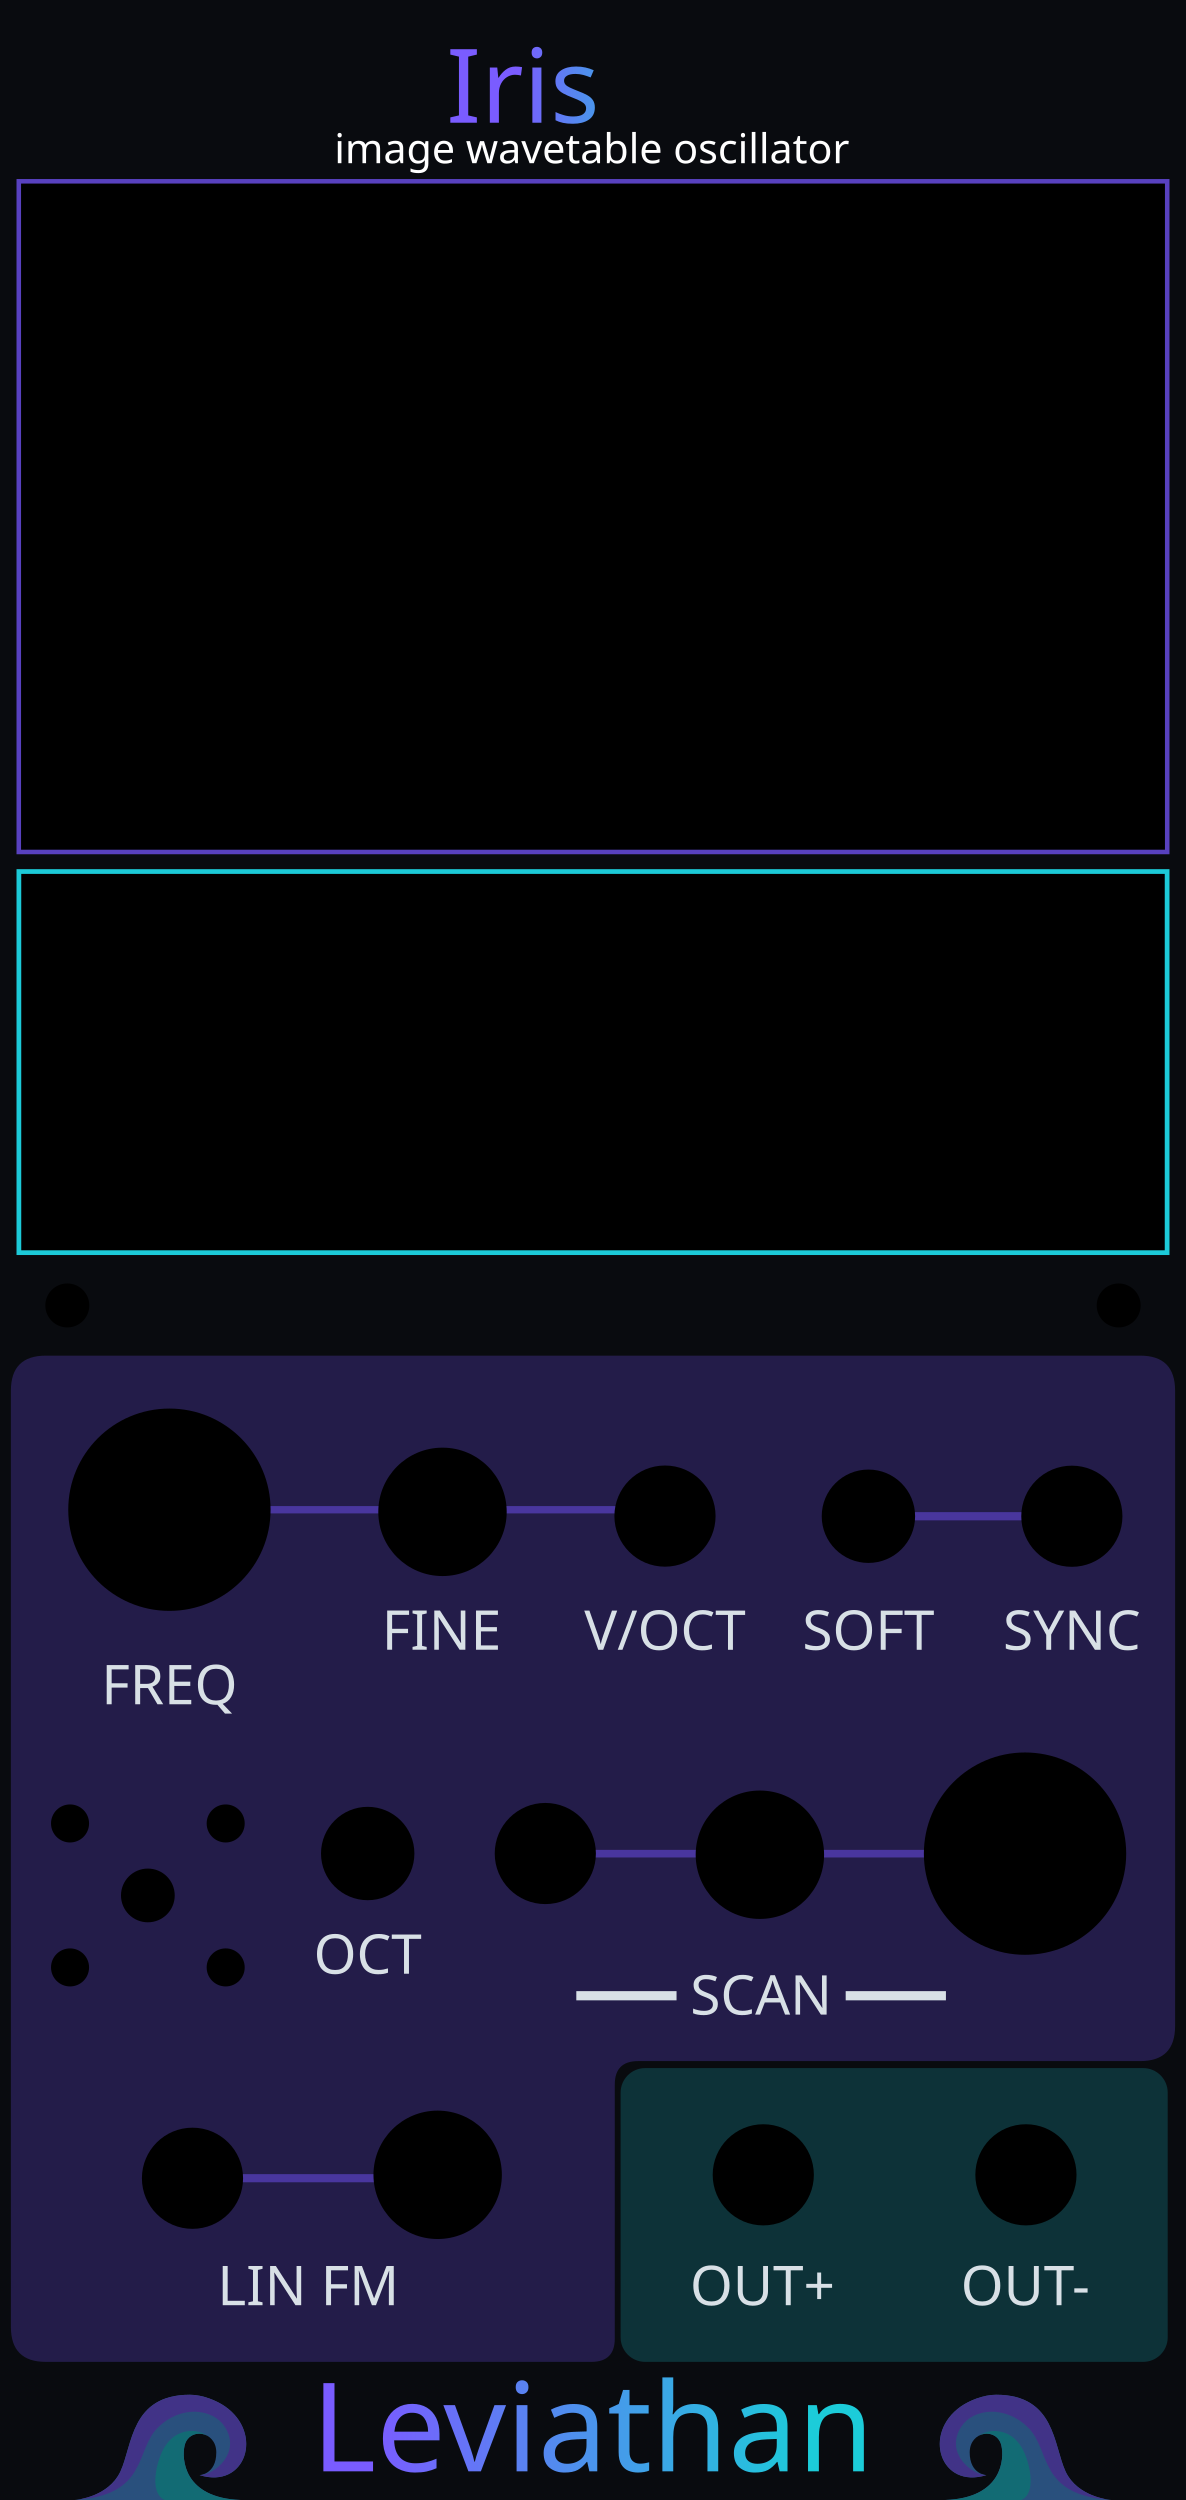
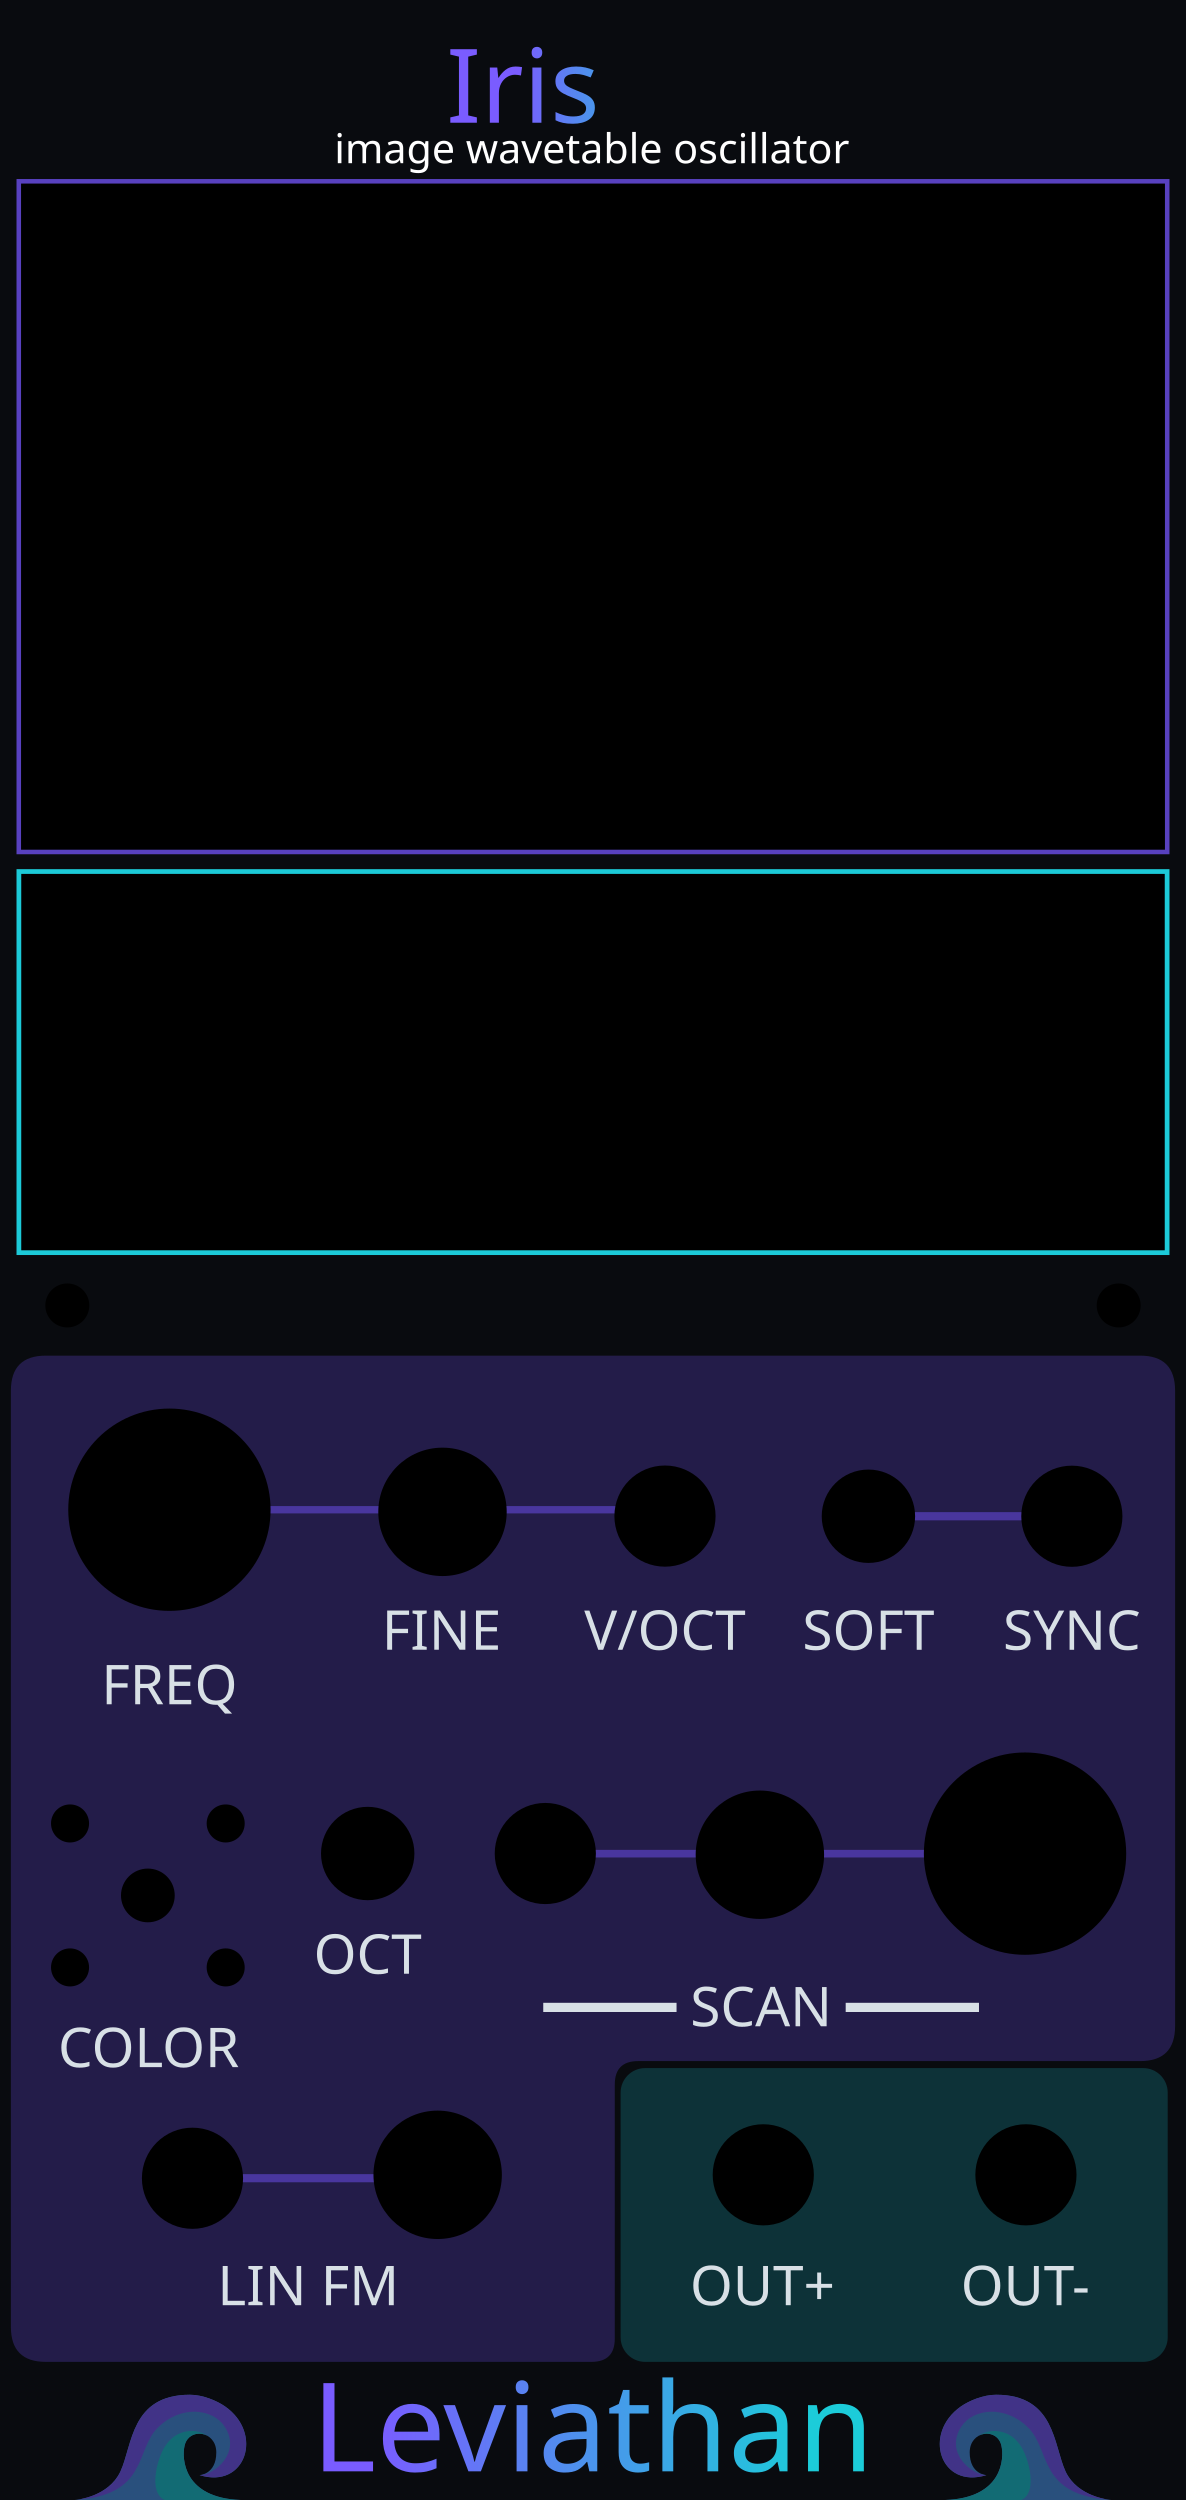
<svg xmlns="http://www.w3.org/2000/svg" xmlns:xlink="http://www.w3.org/1999/xlink" width="60.96mm" height="128.5mm" viewBox="0 0 6096 12850" version="1.1" id="svg18">
  <defs id="defs18">
    <linearGradient xlink:href="#linearGradient22" id="linearGradient500" gradientUnits="userSpaceOnUse" x1="5743.77" y1="1469.692" x2="6524.678" y2="1481.272" gradientTransform="matrix(0.9969081,0,0,0.9969081,-3064.901,-888.3115)" />
    <linearGradient id="linearGradient22">
      <stop style="stop-color:#7a5cff;stop-opacity:1;" offset="0" id="stop22" />
      <stop style="stop-color:#1cccd9;stop-opacity:1;" offset="1" id="stop23" />
    </linearGradient>
    <linearGradient xlink:href="#linearGradient20" id="linearGradient300" gradientUnits="userSpaceOnUse" gradientTransform="matrix(1.390218,0,0,1.390218,-5698.496,-5277.549)" x1="5486.824" y1="12735.478" x2="7088.807" y2="12738.298" spreadMethod="pad" />
    <linearGradient id="linearGradient20">
      <stop style="stop-color:#795cff;stop-opacity:1;" offset="0" id="stop20" />
      <stop style="stop-color:#1cccd9;stop-opacity:1;" offset="1" id="stop21" />
    </linearGradient>
  </defs>
  <rect width="6096" height="12850" fill="#090b0f" id="rect1" x="0" y="0" style="display:inline" />
  <g id="waves_layer" style="display:inline;opacity:0.5" transform="translate(-2031.997,142.462)">
    <g id="branding_wave_left" transform="matrix(1.72,0,0,1.72,2416.919,11996.75)" style="display:inline">
      <path style="fill:#4995ec" d="m 0,413.249 c 0,0 99.571,-7.286 135.999,-84.999 36.428,-77.713 30.357,-229.499 207.642,-229.499 38.871,0 81.438,18.386 104.731,34.602 116.875,81.362 61.625,248.326 -75.589,205.523 0,0 49.786,-2.125 49.786,-67.697 0,-65.572 -82.091,-75.285 -94.714,-20.643 -8.992,38.927 -3.643,156.643 167.571,162.713" id="path149" />
      <path style="fill:#7a5cff" d="m 372.784,338.875 c 42.5,0 125.678,-65.875 75.213,-144.378 C 412.71,139.6 316.321,128.5 247.714,197.107 179.179,265.642 219.7,398.411 0.644,413.201 9.193,412.412 101.283,402.321 136,328.25 172.429,250.536 166.357,98.751 343.642,98.751 c 38.869,0 81.43,18.384 104.731,34.607 116.874,81.357 61.625,248.321 -75.589,205.517 z" id="path151" />
      <path style="fill:#1cccd9" d="M 495.426,413.249 H 268.433 C 242.935,402.664 232.851,365.455 246.5,310.035 c 15.166,-61.576 44.686,-94.762 88.642,-101.999 26.411,-4.347 46.895,4.299 59.973,12.945 -25.087,-13.418 -59.464,-4.238 -67.259,29.556 -8.998,38.929 -3.644,156.641 167.57,162.712 z" id="path155" />
    </g>
    <g id="branding_wave_right" transform="matrix(-1.72,0,0,1.72,7743.074,11996.75)" style="display:inline">
      <path style="fill:#4995ec" d="m 0,413.249 c 0,0 99.571,-7.286 135.999,-84.999 36.428,-77.713 30.357,-229.499 207.642,-229.499 38.871,0 81.438,18.386 104.731,34.602 116.875,81.362 61.625,248.326 -75.589,205.523 0,0 49.786,-2.125 49.786,-67.697 0,-65.572 -82.091,-75.285 -94.714,-20.643 -8.992,38.927 -3.643,156.643 167.571,162.713" id="path158" />
      <path style="fill:#7a5cff" d="m 372.784,338.875 c 42.5,0 125.678,-65.875 75.213,-144.378 C 412.71,139.6 316.321,128.5 247.714,197.107 179.179,265.642 219.7,398.411 0.644,413.201 9.193,412.412 101.283,402.321 136,328.25 172.429,250.536 166.357,98.751 343.642,98.751 c 38.869,0 81.43,18.384 104.731,34.607 116.874,81.357 61.625,248.321 -75.589,205.517 z" id="path160" />
      <path style="fill:#1cccd9" d="M 495.426,413.249 H 268.433 C 242.935,402.664 232.851,365.455 246.5,310.035 c 15.166,-61.576 44.686,-94.762 88.642,-101.999 26.411,-4.347 46.895,4.299 59.973,12.945 -25.087,-13.418 -59.464,-4.238 -67.259,29.556 -8.998,38.929 -3.644,156.641 167.57,162.712 z" id="path164" />
    </g>
  </g>
  <g id="iris_section_fields" style="display:inline">
    <g id="glass">
      <path d="m 235,6968.003 h 5626 c 119,0 179,60 179,180 V 10414 c 0,120 -60,180 -179,180 H 3280 c -80,0 -120,40 -120,120 v 1306 c 0,80 -40,120 -120,120 H 235 c -119,0 -179,-60 -179,-180 V 7148.003 c 0,-120 60,-180 179,-180 z" id="iris_input_field" style="display:inline;opacity:0.33;fill:#5740bf;fill-opacity:1;stroke:none" />
      <rect x="3190" y="10630" width="2812" height="1510" rx="126" ry="126" id="iris_output_field" style="display:inline;opacity:0.35;fill:#1cccd9;fill-opacity:0.58;stroke:none" />
    </g>
    <rect x="76" y="900" width="5944" height="5408" rx="126" ry="126" id="iris_preview_field" style="display:none;opacity:0.22;fill:#5740bf;fill-opacity:1;stroke:none" />
    <path d="M 1126.72,7760.052 H 3358.88" id="iris_freq_guide" style="display:inline;opacity:0.72;fill:none;stroke:#5740bf;stroke-width:37.881;stroke-linecap:round;stroke-opacity:1" />
    <path d="M 2957.074,9527.956 H 5534.926" id="iris_scan_guide" style="display:inline;opacity:0.72;fill:none;stroke:#5740bf;stroke-width:39.05;stroke-linecap:round;stroke-opacity:1" />
    <path d="M 1148,11195.878 H 2270" id="iris_fm_guide" style="display:inline;opacity:0.72;fill:none;stroke:#5740bf;stroke-width:42;stroke-linecap:round;stroke-opacity:1" />
    <path d="m 4704,7793.508 h 545.297" id="iris_soft_sync_guide" style="display:inline;opacity:0.72;fill:none;stroke:#5740bf;stroke-width:42;stroke-linecap:round;stroke-opacity:1" />
  </g>
  <g id="components" style="display:inline">
    <circle id="IRIS_COARSE_PARAM" cx="870.8" cy="7760" r="520" />
    <circle id="IRIS_FINE_PARAM" cx="2274.418" cy="7770.936" r="330" />
    <circle id="IRIS_SCAN_PARAM" cx="5268.674" cy="9527.7" r="520" />
    <circle id="IRIS_FM_ATTEN_PARAM" cx="2249.6" cy="11178.575" r="330" />
    <circle id="IRIS_SCAN_ATTEN_PARAM" cx="3905.787" cy="9533.353" r="330" />
    <circle id="IRIS_COARSE_STEP_MODE_PARAM" cx="1889.982" cy="9527.071" r="240" />
    <circle id="IRIS_SMOOTHING_MENU_BUTTON" cx="346" cy="6710" r="113" />
    <circle id="IRIS_CHANNEL_PREVIEW_BUTTON" cx="5750" cy="6710" r="113" />
    <g id="channel_selector">
      <circle id="IRIS_IMAGE_CHANNEL_BUTTON" cx="760" cy="9742.56" r="138.111" style="stroke-width:1.222" />
      <circle id="IRIS_IMAGE_CHANNEL_ALL_LIGHT" cx="360" cy="9372.56" r="97.778" style="stroke-width:1.222" />
      <circle id="IRIS_IMAGE_CHANNEL_RED_LIGHT" cx="1160" cy="9372.56" r="97.778" style="stroke-width:1.222" />
      <circle id="IRIS_IMAGE_CHANNEL_GREEN_LIGHT" cx="1160" cy="10112.56" r="97.778" style="stroke-width:1.222" />
      <circle id="IRIS_IMAGE_CHANNEL_BLUE_LIGHT" cx="360" cy="10112.56" r="97.778" style="stroke-width:1.222" />
    </g>
    <circle id="IRIS_V_OCT_INPUT" cx="3418.037" cy="7792.729" r="260" />
    <circle id="IRIS_SOFT_SYNC_MODE_PARAM" cx="4463.667" cy="7793.506" r="240" />
    <circle id="IRIS_FM_INPUT" cx="989.399" cy="11196.27" r="260" />
    <circle id="IRIS_SCAN_INPUT" cx="2802.9" cy="9527.071" r="260" />
    <circle id="IRIS_SYNC_INPUT" cx="5509.297" cy="7793.506" r="260" />
    <circle id="IRIS_OUT_OUTPUT" cx="3923.242" cy="11178.575" r="260" />
    <circle id="IRIS_INV_OUTPUT" cx="5273.296" cy="11178.575" r="260" />
  </g>
  <rect id="IRIS_DISPLAY" x="96.527" y="931.9" width="5902.946" height="3447.278" rx="0" style="display:inline;stroke:#5841bf;stroke-width:23.3;stroke-dasharray:none;stroke-opacity:1" />
  <g id="screen">
    <rect id="IRIS_WAVE_PREVIEW" x="97.03" y="4479.68" width="5901.941" height="1958.995" rx="0" style="display:inline;stroke:#1ccad8;stroke-width:24.305;stroke-dasharray:none;stroke-opacity:1" />
  </g>
  <g fill="#d8e0e6" font-family="sans-serif" font-size="170px" text-anchor="middle" id="labels" style="display:inline">
    <text x="870.8" y="8759.928" id="text6" style="font-style:normal;font-variant:normal;font-weight:normal;font-stretch:normal;font-size:282.222px;font-family:Rubik;-inkscape-font-specification:'Rubik, @wght=400';font-variant-ligatures:normal;font-variant-caps:normal;font-variant-numeric:normal;font-variant-east-asian:normal;font-variation-settings:'wght' 400">
      <tspan id="tspan5" x="870.8" y="8759.928">FREQ</tspan>
    </text>
    <text x="2269.479" y="8479.765" id="text7" style="font-style:normal;font-variant:normal;font-weight:normal;font-stretch:normal;font-size:282.222px;font-family:Rubik;-inkscape-font-specification:'Rubik, @wght=400';font-variant-ligatures:normal;font-variant-caps:normal;font-variant-numeric:normal;font-variant-east-asian:normal;font-variation-settings:'wght' 400">FINE</text>
-     <text x="3912.137" y="10354.978" id="text10" style="font-style:normal;font-variant:normal;font-weight:normal;font-stretch:normal;font-size:282.222px;font-family:Rubik;-inkscape-font-specification:'Rubik, @wght=400';font-variant-ligatures:normal;font-variant-caps:normal;font-variant-numeric:normal;font-variant-east-asian:normal;font-variation-settings:'wght' 400">
-       <tspan id="tspan6" x="3912.137" y="10354.978">━━━ SCAN ━━━</tspan>
+     <text x="3912.137" y="10414.978" id="text10" style="font-style:normal;font-variant:normal;font-weight:normal;font-stretch:normal;font-size:282.222px;font-family:Rubik;-inkscape-font-specification:'Rubik, @wght=400';font-variant-ligatures:normal;font-variant-caps:normal;font-variant-numeric:normal;font-variant-east-asian:normal;font-variation-settings:'wght' 400">
+       <tspan id="tspan10" x="3912.137" y="10414.978">━━━━ SCAN ━━━━</tspan>
    </text>
    <text x="1889.982" y="10144.939" id="text12" style="font-style:normal;font-variant:normal;font-weight:normal;font-stretch:normal;font-size:282.222px;font-family:Rubik;-inkscape-font-specification:'Rubik, @wght=400';font-variant-ligatures:normal;font-variant-caps:normal;font-variant-numeric:normal;font-variant-east-asian:normal;font-variation-settings:'wght' 400">
      <tspan id="tspan4" x="1889.982" y="10144.939">OCT</tspan>
+     </text>
+     <text x="763.81" y="10624.962" id="text12-9" style="font-style:normal;font-variant:normal;font-weight:normal;font-stretch:normal;font-size:282.222px;font-family:Rubik;-inkscape-font-specification:'Rubik, @wght=400';font-variant-ligatures:normal;font-variant-caps:normal;font-variant-numeric:normal;font-variant-east-asian:normal;font-variation-settings:'wght' 400;display:inline">
+       <tspan id="tspan9">COLOR</tspan>
    </text>
    <text x="3418.037" y="8479.977" id="text13" style="font-style:normal;font-variant:normal;font-weight:normal;font-stretch:normal;font-size:282.222px;font-family:Rubik;-inkscape-font-specification:'Rubik, @wght=400';font-variant-ligatures:normal;font-variant-caps:normal;font-variant-numeric:normal;font-variant-east-asian:normal;font-variation-settings:'wght' 400">V/OCT</text>
    <text x="4463.667" y="8479.977" id="text15" style="font-style:normal;font-variant:normal;font-weight:normal;font-stretch:normal;font-size:282.222px;font-family:Rubik;-inkscape-font-specification:'Rubik, @wght=400';font-variant-ligatures:normal;font-variant-caps:normal;font-variant-numeric:normal;font-variant-east-asian:normal;font-variation-settings:'wght' 400">SOFT</text>
    <text x="1584.359" y="11848.603" id="text14" style="font-style:normal;font-variant:normal;font-weight:normal;font-stretch:normal;font-size:282.222px;font-family:Rubik;-inkscape-font-specification:'Rubik, @wght=400';font-variant-ligatures:normal;font-variant-caps:normal;font-variant-numeric:normal;font-variant-east-asian:normal;font-variation-settings:'wght' 400">
      <tspan id="tspan8" x="1584.359" y="11848.603">LIN FM</tspan>
    </text>
    <text x="5509.297" y="8479.977" id="text16" style="font-style:normal;font-variant:normal;font-weight:normal;font-stretch:normal;font-size:282.222px;font-family:Rubik;-inkscape-font-specification:'Rubik, @wght=400';font-variant-ligatures:normal;font-variant-caps:normal;font-variant-numeric:normal;font-variant-east-asian:normal;font-variation-settings:'wght' 400">SYNC</text>
    <text x="3918.992" y="11848.603" id="text17" style="font-style:normal;font-variant:normal;font-weight:normal;font-stretch:normal;font-size:282.222px;font-family:Rubik;-inkscape-font-specification:'Rubik, @wght=400';font-variant-ligatures:normal;font-variant-caps:normal;font-variant-numeric:normal;font-variant-east-asian:normal;font-variation-settings:'wght' 400;display:inline">
      <tspan id="tspan1" x="3918.992" y="11848.603" style="font-style:normal;font-variant:normal;font-weight:normal;font-stretch:normal;font-size:282.222px;font-family:Rubik;-inkscape-font-specification:'Rubik, @wght=400';font-variant-ligatures:normal;font-variant-caps:normal;font-variant-numeric:normal;font-variant-east-asian:normal;font-variation-settings:'wght' 400;display:inline">OUT+</tspan>
    </text>
    <text x="5269.896" y="11848.603" id="text18" style="font-style:normal;font-variant:normal;font-weight:normal;font-stretch:normal;font-size:282.222px;font-family:Rubik;-inkscape-font-specification:'Rubik, @wght=400';font-variant-ligatures:normal;font-variant-caps:normal;font-variant-numeric:normal;font-variant-east-asian:normal;font-variation-settings:'wght' 400">
      <tspan id="tspan7" x="5269.896" y="11848.603">OUT-</tspan>
    </text>
    <text id="reworked_module_title_text" x="3031.331" y="447.234" style="font-style:normal;font-variant:normal;font-weight:normal;font-stretch:normal;font-size:529.167px;font-family:Rubik;-inkscape-font-specification:'Rubik, @wght=600';font-variant-ligatures:normal;font-variant-caps:normal;font-variant-numeric:normal;font-variant-east-asian:normal;font-variation-settings:'wght' 600;dominant-baseline:middle;text-anchor:middle;display:inline;fill:url(#linearGradient500);stroke-width:28.135" xml:space="preserve">
      <tspan id="tspan2" style="fill:url(#linearGradient500)" x="3031.331" y="447.234">Iris</tspan>
    </text>
    <text x="3042.179" y="839" fill="#8e9ba6" font-family="sans-serif" font-size="170" text-anchor="middle" id="text4" style="font-style:normal;font-variant:normal;font-weight:normal;font-stretch:normal;font-size:211.667px;font-family:Rubik;-inkscape-font-specification:'Rubik, Normal';font-variant-ligatures:normal;font-variant-caps:normal;font-variant-numeric:normal;font-variant-east-asian:normal;text-anchor:middle;fill:#ffffff;fill-opacity:1">
      <tspan id="tspan3" x="3042.179" y="839">image wavetable oscillator</tspan>
    </text>
    <text id="reworked_LEVIATHAN_LOGO" x="3046.095" y="12482.233" style="font-style:normal;font-variant:normal;font-weight:normal;font-stretch:normal;font-size:635px;font-family:Ancient;-inkscape-font-specification:'Ancient, Normal';font-variant-ligatures:normal;font-variant-caps:normal;font-variant-numeric:normal;font-variant-east-asian:normal;dominant-baseline:middle;text-anchor:middle;display:inline;fill:url(#linearGradient300);fill-rule:evenodd;stroke-width:37.088" xml:space="preserve">Leviathan</text>
  </g>
</svg>
